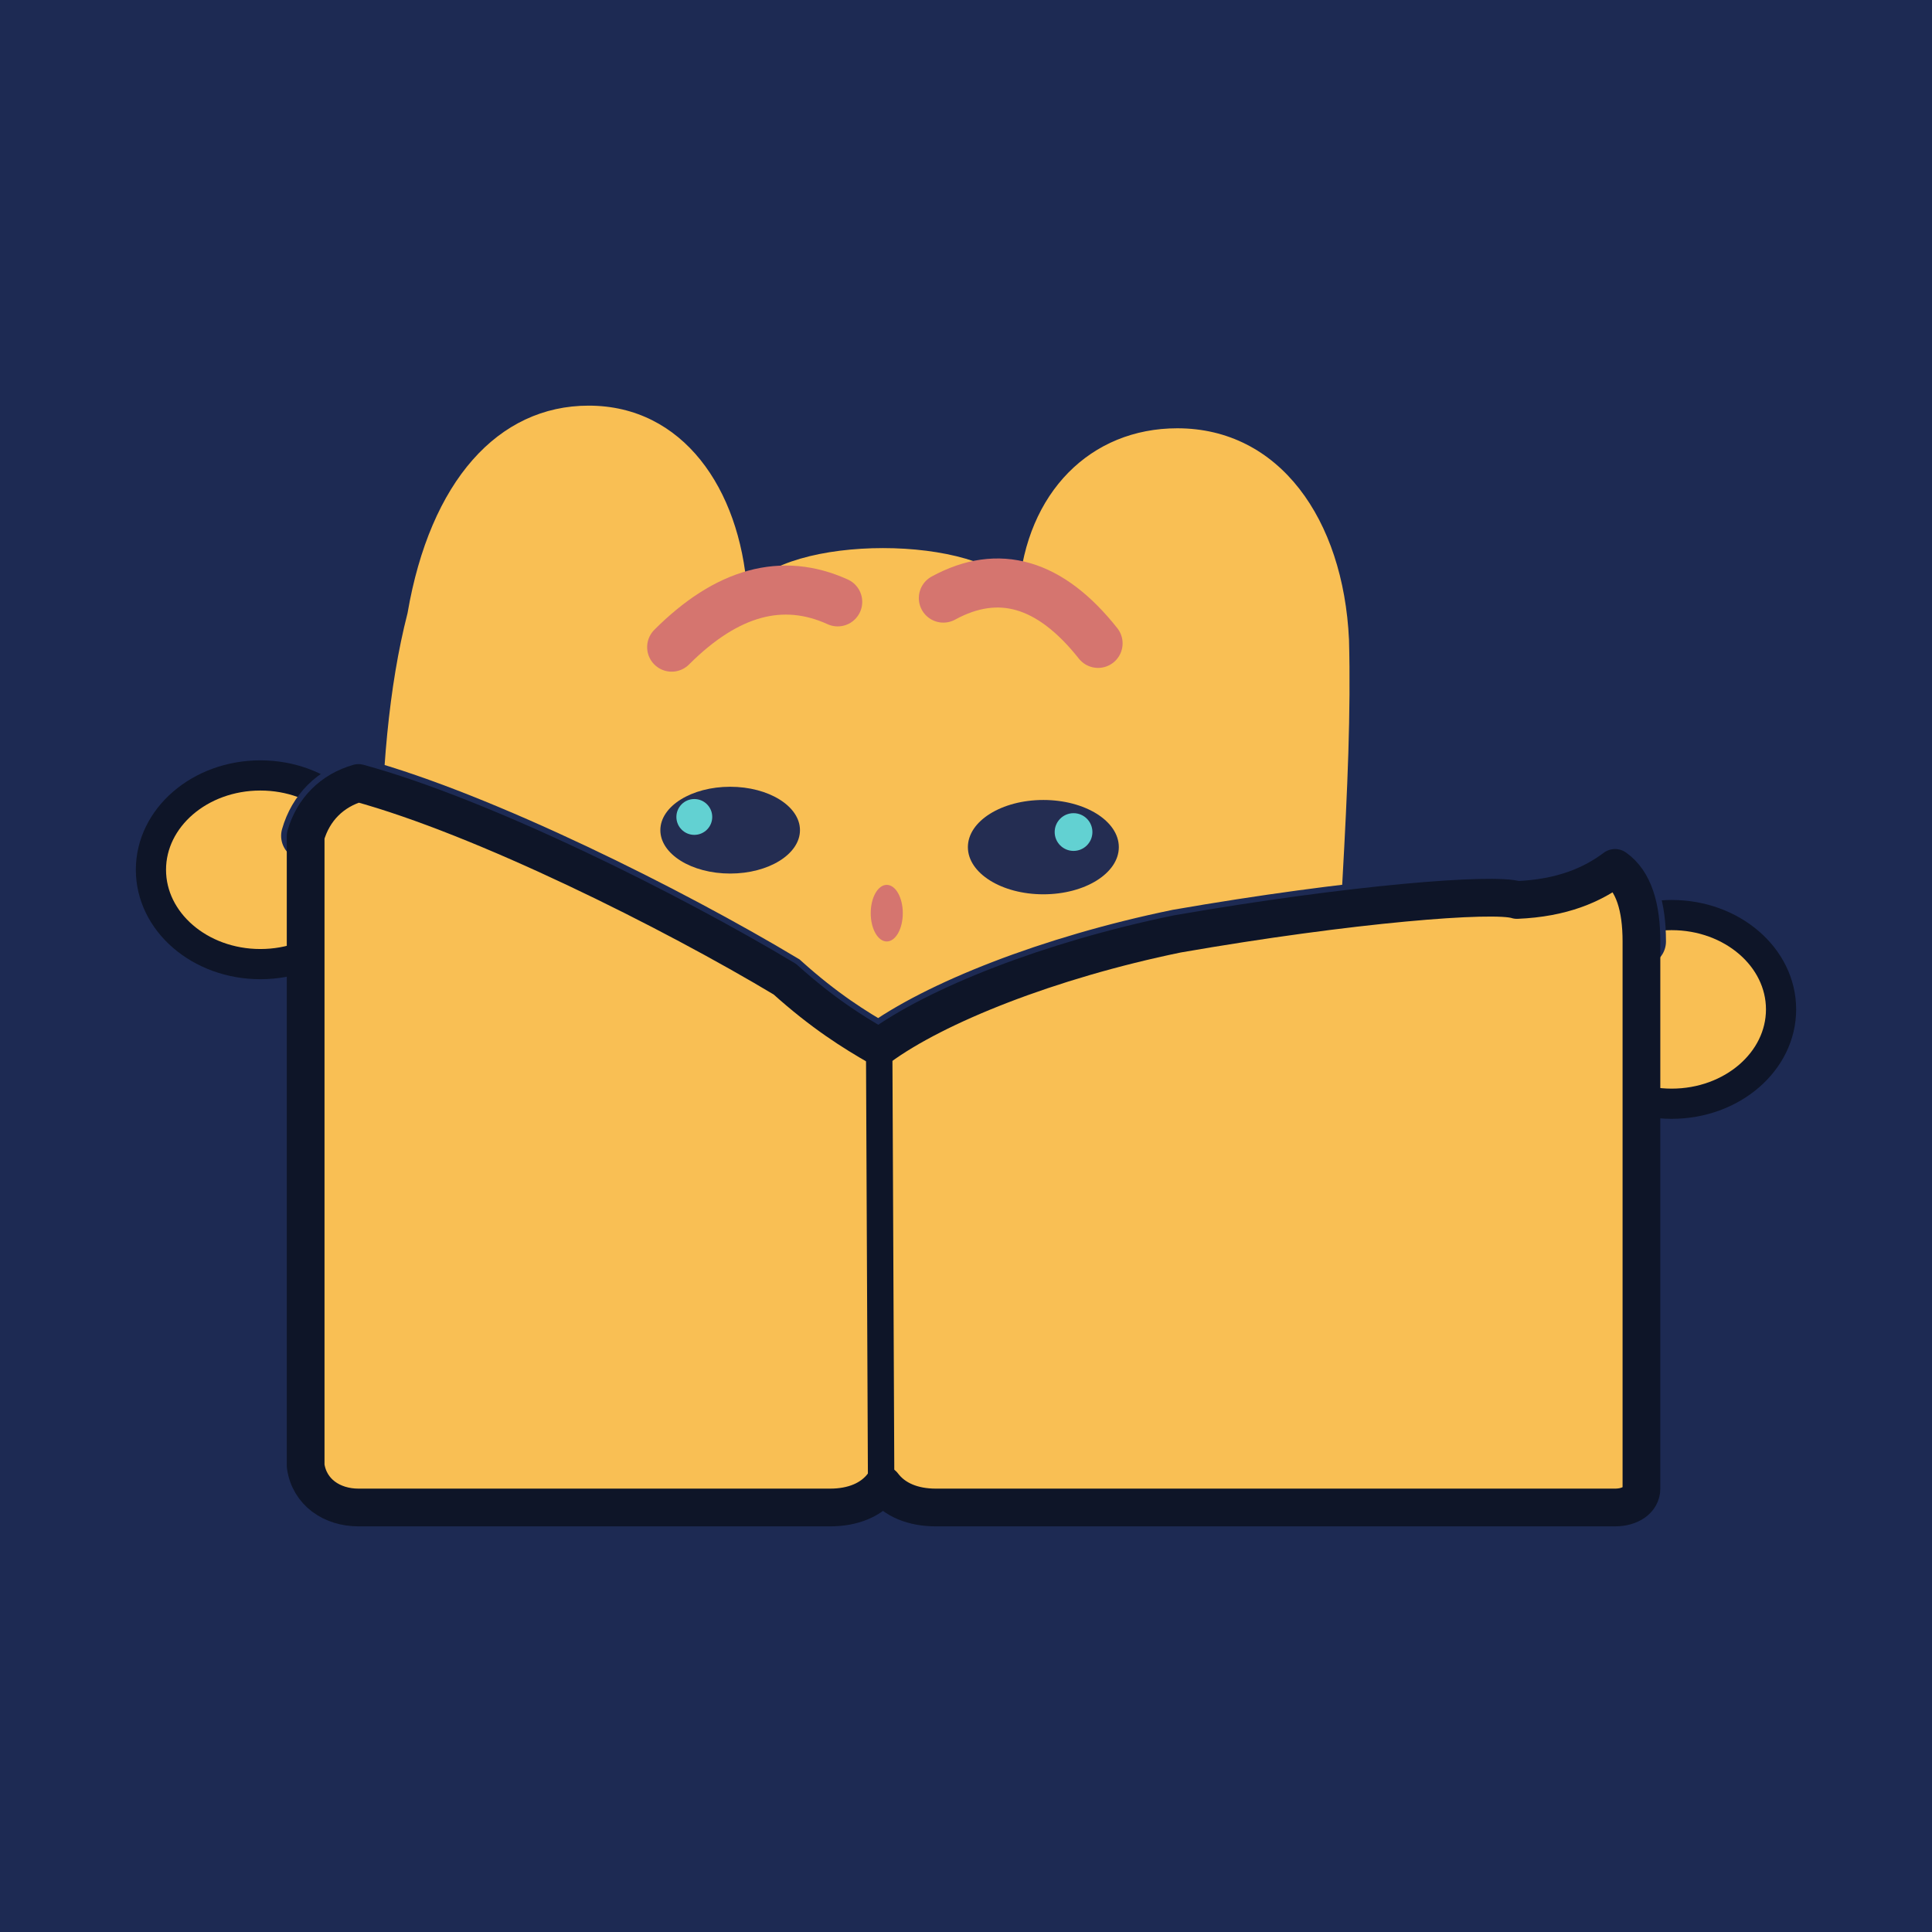
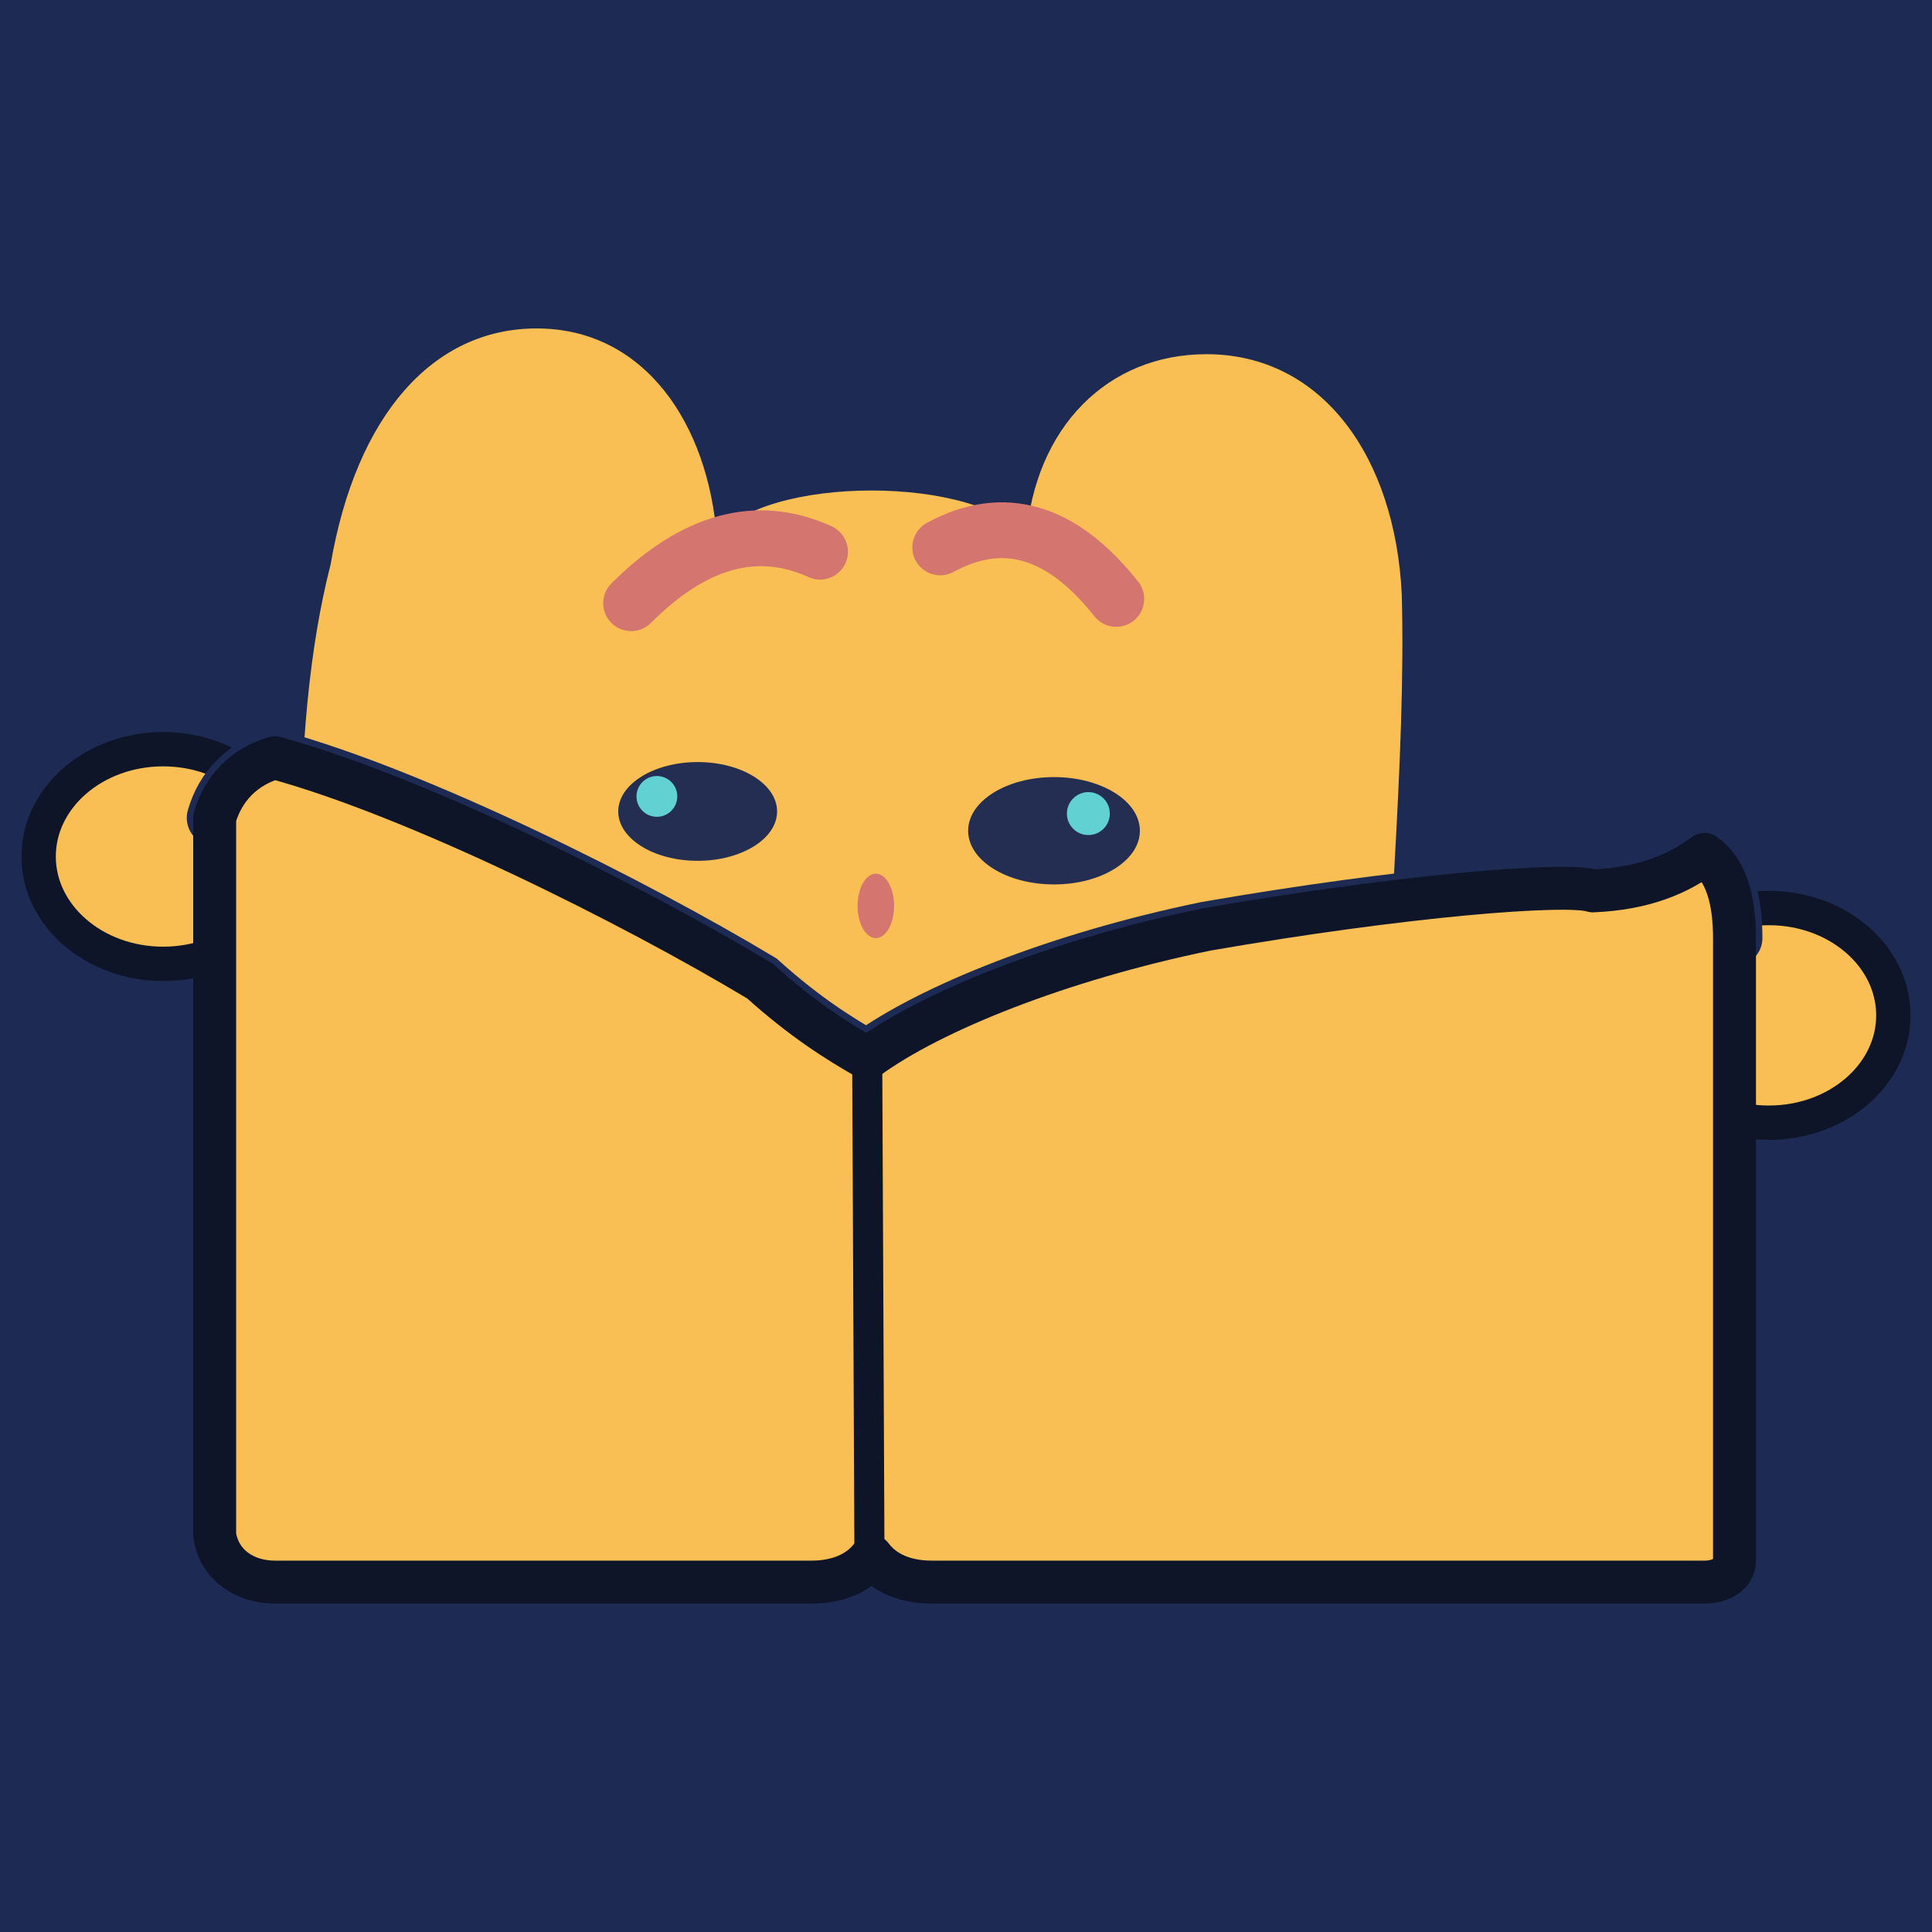
- <svg xmlns="http://www.w3.org/2000/svg" viewBox="-76 157 1024 1024" width="1024" height="1024" role="img" aria-label="书脉 BookAtlas">
-   <rect x="-76" y="157" width="1024" height="1024" fill="#1d2a53" />
+ <svg xmlns="http://www.w3.org/2000/svg" viewBox="-14 219 900 900" width="900" height="900" role="img" aria-label="书脉 BookAtlas">
+   <rect x="-14" y="219" width="900" height="900" fill="#1d2a53" />
  <g>
    <path fill="#f9bf54" d="       M 135,800       C 124,668 120,560 140,482       C 152,412 188,372 236,372       C 286,372 316,416 320,470       C 340,440 444,440 464,470       C 468,418 502,384 548,384       C 602,384 636,432 639,496       C 641,572 632,660 626,800       Z" />
    <path fill="none" stroke="#d5756f" stroke-width="26" stroke-linecap="round" d="M 280,500 Q 324,456 368,476" />
    <path fill="none" stroke="#d5756f" stroke-width="26" stroke-linecap="round" d="M 424,474 Q 468,450 506,498" />
    <ellipse cx="311" cy="597" rx="37" ry="23" fill="#242d52" />
    <circle cx="292" cy="590" r="9.5" fill="#62d1d2" />
    <ellipse cx="477" cy="606" rx="40" ry="25" fill="#242d52" />
    <circle cx="493" cy="598" r="10" fill="#62d1d2" />
    <ellipse cx="394" cy="641" rx="8.5" ry="15" fill="#d5756f" />
  </g>
  <g fill="#f9bf54" stroke="#0e1528" stroke-width="16">
    <ellipse cx="62" cy="618" rx="58" ry="50" />
    <ellipse cx="810" cy="692" rx="58" ry="50" />
  </g>
  <g fill="none" stroke="#1d2a53" stroke-width="26" stroke-linecap="round">
    <path d="M 86,600 C 90,586 100,576 114,572 C 180,590 280,640 340,676 C 360,694 376,704 390,712 C 420,690 480,666 548,652 C 640,636 716,630 728,634 C 752,633 768,626 780,617 C 790,624 794,638 794,656" />
  </g>
  <path fill="#f9bf54" stroke="#0e1528" stroke-width="20" stroke-linejoin="round" d="     M 86,600     C 90,586 100,576 114,572     C 180,590 280,640 340,676     C 360,694 376,704 390,712     C 420,690 480,666 548,652     C 640,636 716,630 728,634     C 752,633 768,626 780,617     C 790,624 794,638 794,656     L 794,946     C 794,952 788,956 780,956     L 420,956     C 408,956 398,952 392,944     C 386,952 376,956 364,956     L 114,956     C 100,956 88,948 86,934     Z" />
  <path fill="none" stroke="#0e1528" stroke-width="14" stroke-linecap="round" d="M 390,716 L 391,938" />
</svg>
